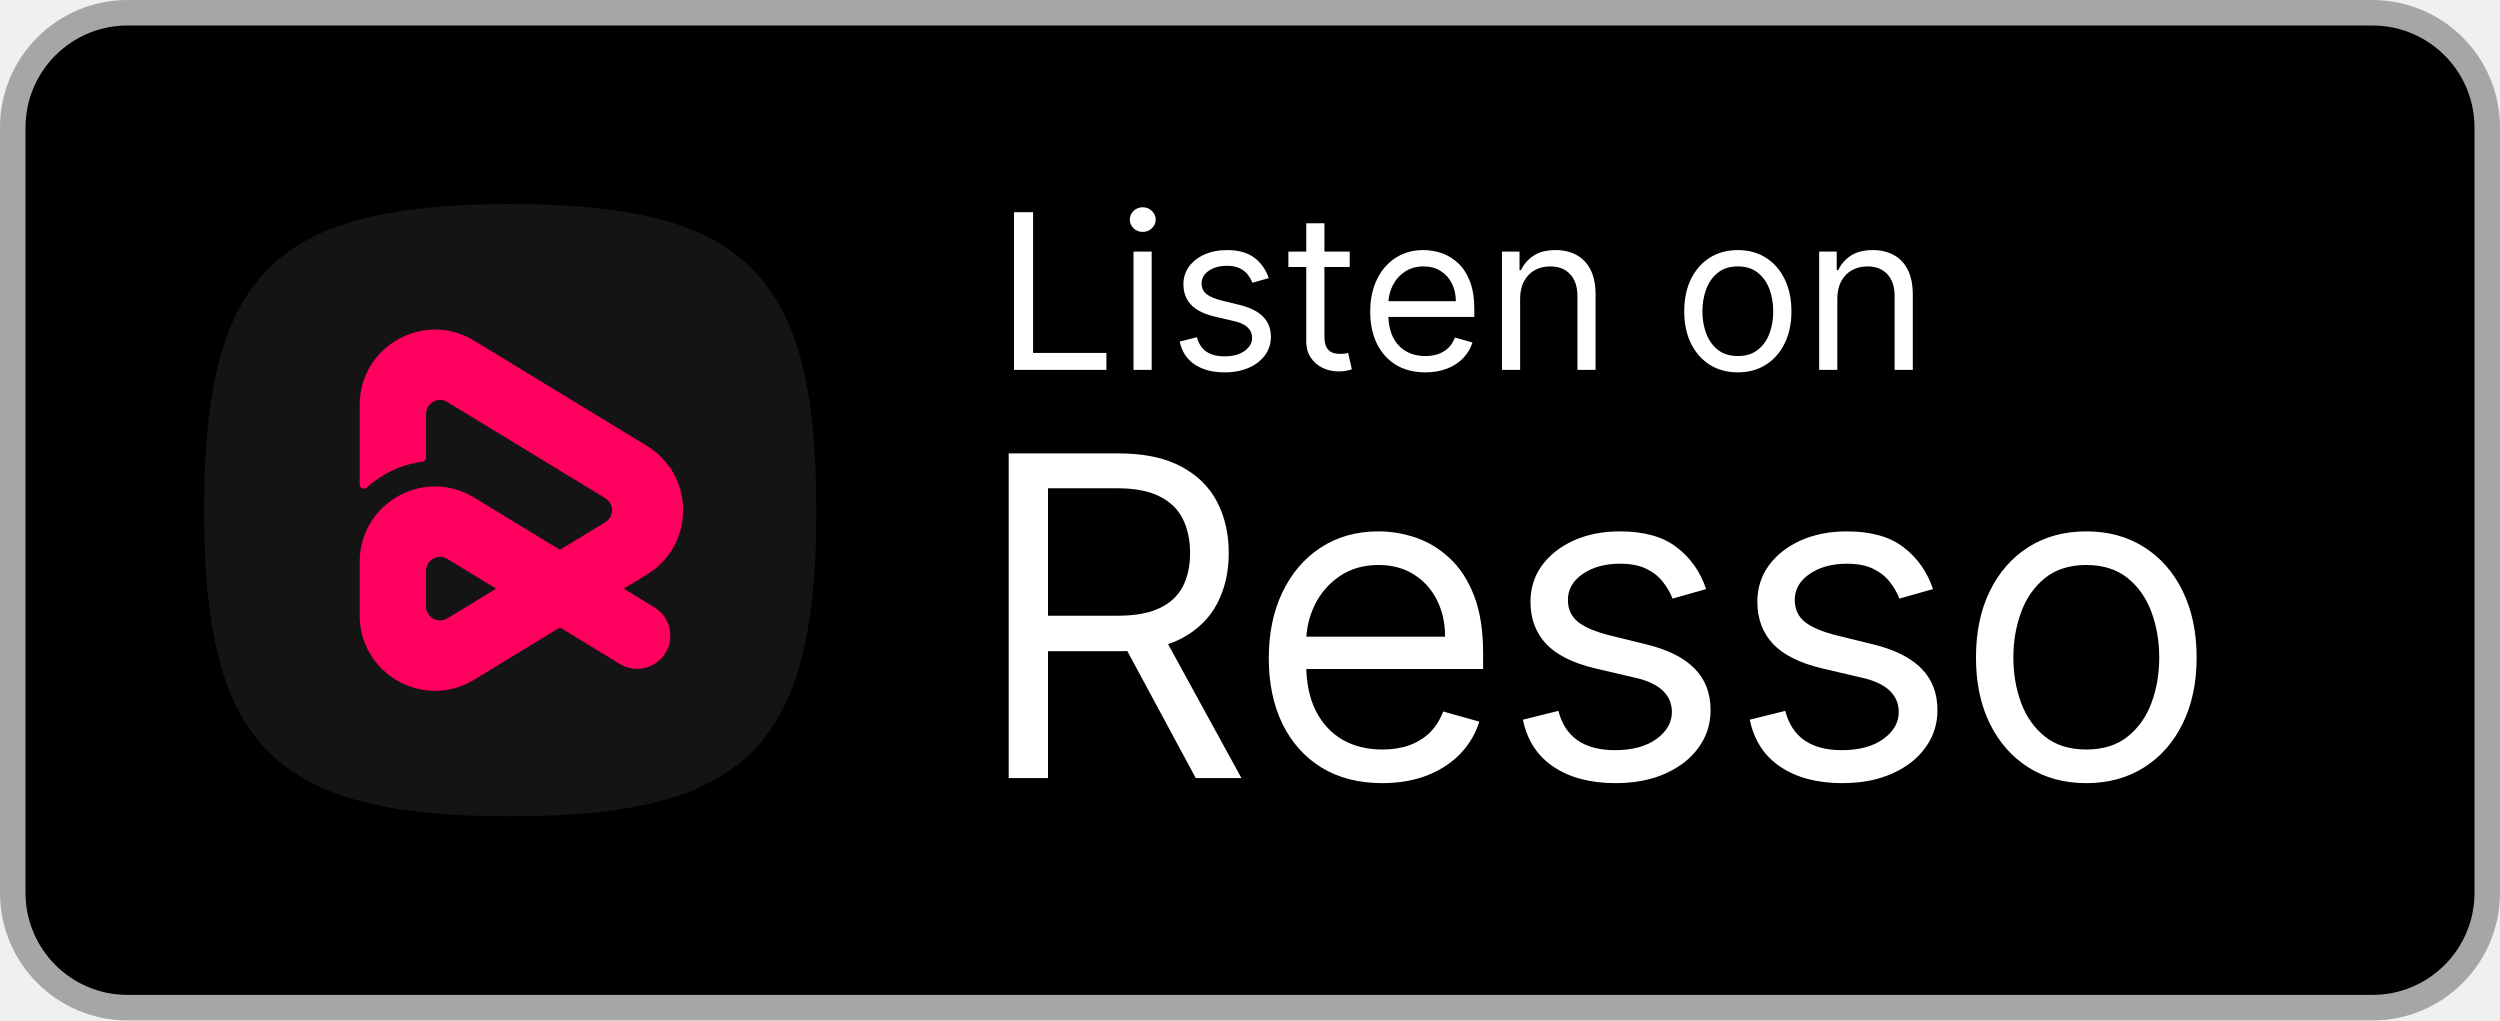
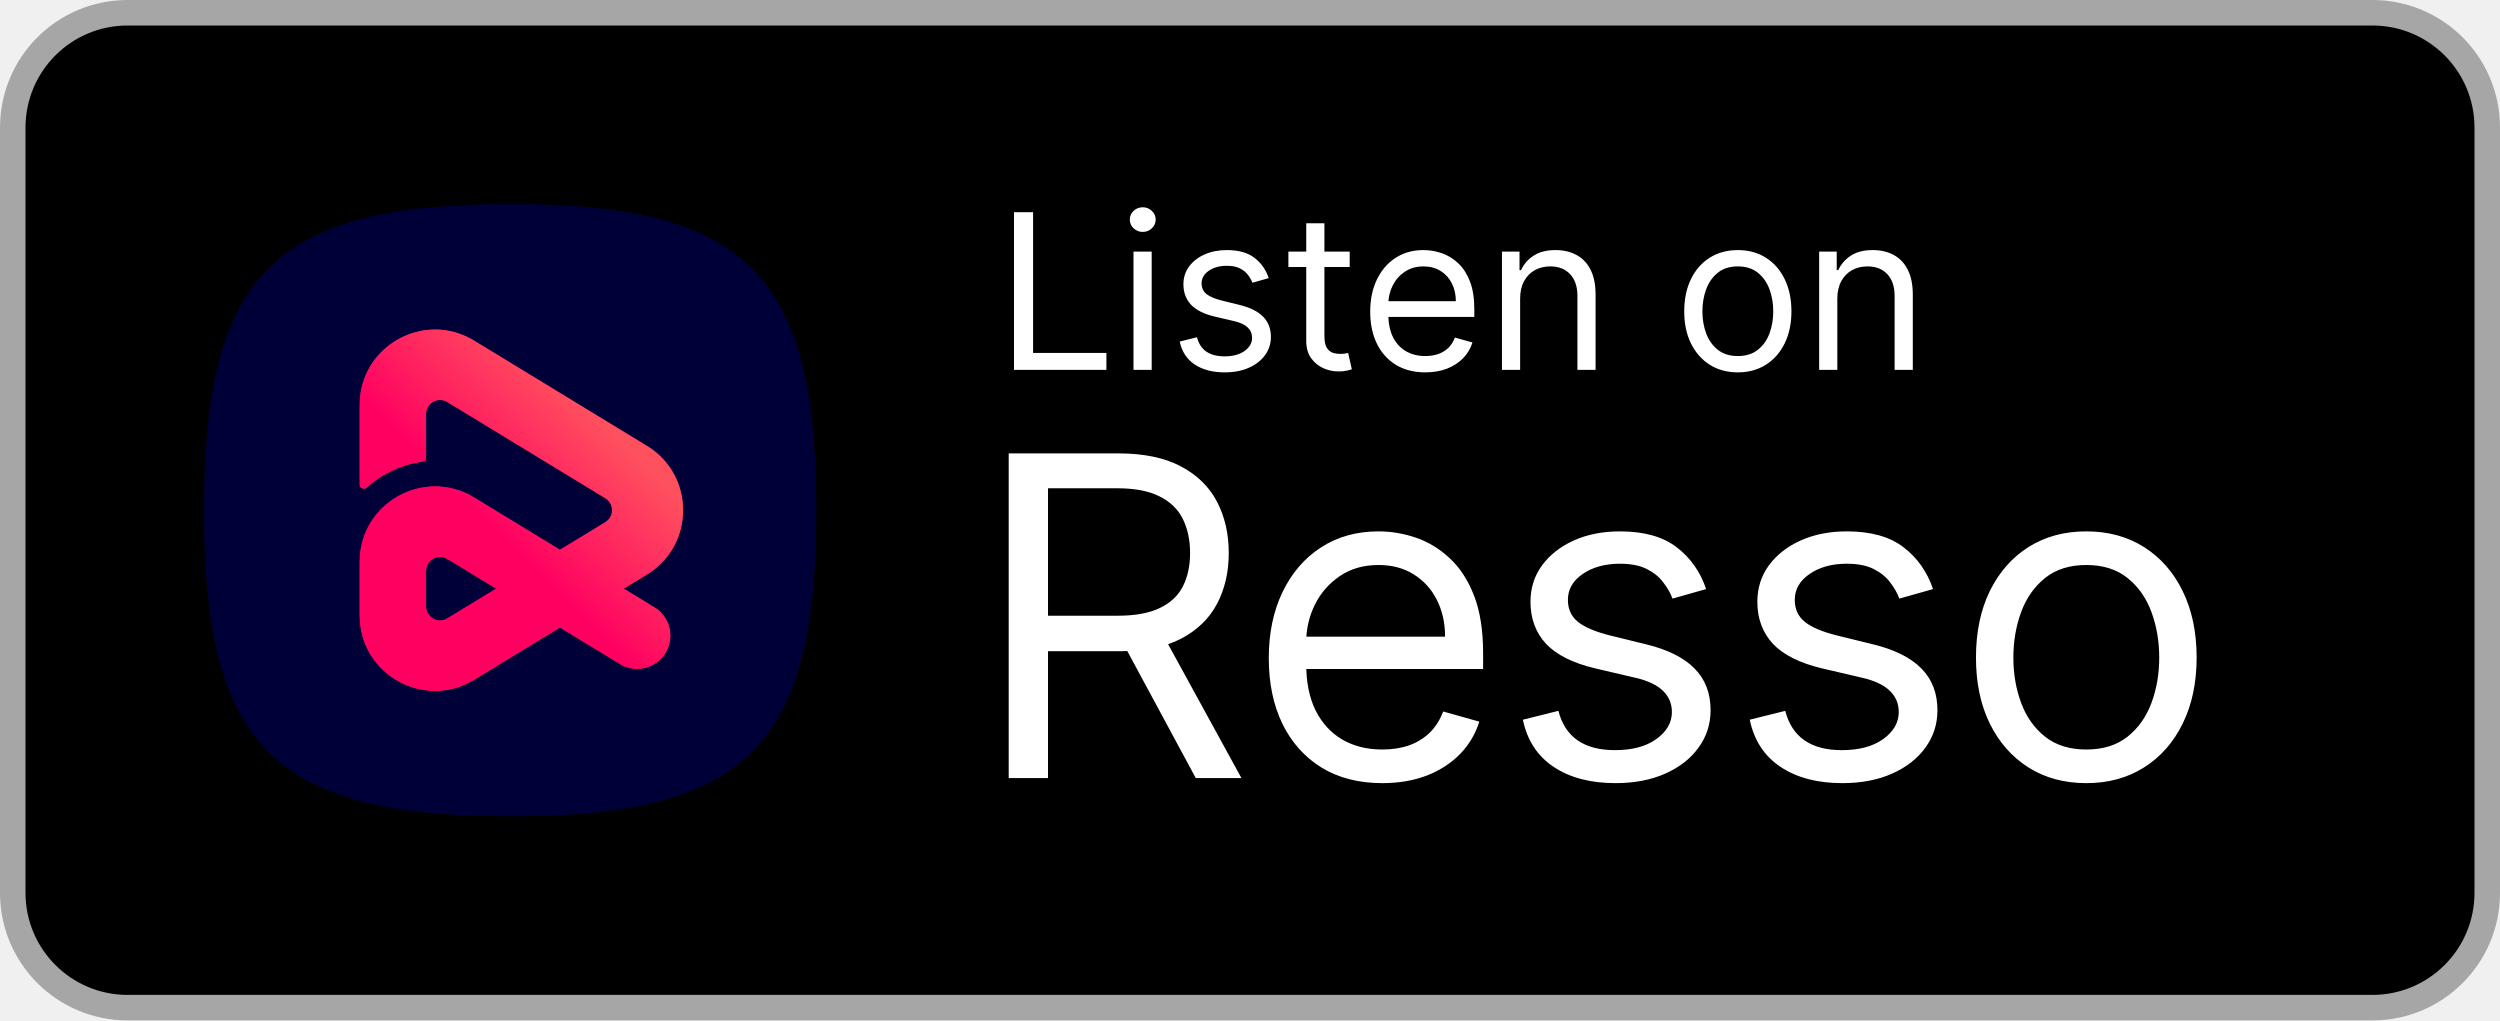
<svg xmlns="http://www.w3.org/2000/svg" width="98" height="40" viewBox="0 0 98 40" fill="none">
  <rect x="0.5" y="0.5" width="97" height="39" rx="4.5" fill="black" />
-   <path d="M10.525 29.475C8.683 27.634 8 24.634 8 20C8 15.366 8.683 12.366 10.525 10.525C12.366 8.683 15.366 8 20 8C24.634 8 27.634 8.683 29.475 10.525C31.317 12.366 32 15.366 32 20C32 24.634 31.317 27.634 29.475 29.475C27.634 31.317 24.634 32 20 32C15.366 32 12.366 31.317 10.525 29.475Z" fill="#141414" />
-   <path fill-rule="evenodd" clip-rule="evenodd" d="M25.361 17.48L18.584 13.353C16.619 12.156 14.1 13.571 14.1 15.873V19C14.1 19.137 14.274 19.206 14.375 19.113C14.979 18.562 15.747 18.203 16.564 18.098C16.641 18.088 16.7 18.024 16.7 17.946V16.229C16.7 15.8 17.169 15.536 17.536 15.759L23.729 19.53C24.081 19.744 24.081 20.255 23.729 20.47L21.95 21.553L18.584 19.503C16.619 18.306 14.1 19.721 14.1 22.023V24.127V24.127C14.1 26.429 16.619 27.844 18.584 26.646L21.95 24.597L24.3 26.028C24.914 26.402 25.713 26.207 26.087 25.594C26.46 24.981 26.266 24.181 25.653 23.808L24.449 23.075L25.361 22.52C27.249 21.37 27.249 18.63 25.361 17.48ZM16.7 23.771V22.379C16.7 21.95 17.169 21.686 17.536 21.909L19.451 23.075L17.536 24.241C17.169 24.464 16.7 24.2 16.7 23.771Z" fill="#FF005F" />
+   <path d="M10.525 29.475C8.683 27.634 8 24.634 8 20C8 15.366 8.683 12.366 10.525 10.525C12.366 8.683 15.366 8 20 8C24.634 8 27.634 8.683 29.475 10.525C31.317 12.366 32 15.366 32 20C32 24.634 31.317 27.634 29.475 29.475C27.634 31.317 24.634 32 20 32C15.366 32 12.366 31.317 10.525 29.475Z" fill="#000039" />
+   <path fill-rule="evenodd" clip-rule="evenodd" d="M25.361 17.48L18.584 13.353C16.619 12.156 14.1 13.571 14.1 15.873V19C14.1 19.137 14.274 19.206 14.375 19.113C14.979 18.562 15.747 18.203 16.564 18.098C16.641 18.088 16.7 18.024 16.7 17.946V16.229C16.7 15.8 17.169 15.536 17.536 15.759L23.729 19.53C24.081 19.744 24.081 20.255 23.729 20.47L21.95 21.553L18.584 19.503C16.619 18.306 14.1 19.721 14.1 22.023V24.127C14.1 26.428 16.619 27.844 18.584 26.646L21.95 24.597L24.3 26.028C24.914 26.402 25.713 26.207 26.087 25.594C26.46 24.981 26.266 24.181 25.653 23.808L24.449 23.075L25.361 22.52C27.249 21.37 27.249 18.63 25.361 17.48ZM16.7 23.771V22.379C16.7 21.95 17.169 21.686 17.536 21.909L19.451 23.075L17.536 24.241C17.169 24.464 16.7 24.2 16.7 23.771Z" fill="#FF005F" />
+   <path fill-rule="evenodd" clip-rule="evenodd" d="M25.361 17.48L18.584 13.353C16.619 12.156 14.1 13.571 14.1 15.873V19C14.1 19.137 14.274 19.206 14.375 19.113C14.979 18.562 15.747 18.203 16.564 18.098C16.641 18.088 16.7 18.024 16.7 17.946V16.229C16.7 15.8 17.169 15.536 17.536 15.759L23.729 19.53C24.081 19.744 24.081 20.255 23.729 20.47L21.95 21.553L18.584 19.503C16.619 18.306 14.1 19.721 14.1 22.023V24.127C14.1 26.428 16.619 27.844 18.584 26.646L21.95 24.597L24.3 26.028C24.914 26.402 25.713 26.207 26.087 25.594C26.46 24.981 26.266 24.181 25.653 23.808L24.449 23.075L25.361 22.52C27.249 21.37 27.249 18.63 25.361 17.48ZM16.7 23.771V22.379C16.7 21.95 17.169 21.686 17.536 21.909L19.451 23.075L17.536 24.241C17.169 24.464 16.7 24.2 16.7 23.771Z" fill="url(#paint0_linear_120_93810)" />
  <path d="M39.749 14.5V8.318H40.497V13.836H43.371V14.5H39.749ZM44.433 14.5V9.864H45.146V14.5H44.433ZM44.795 9.091C44.657 9.091 44.537 9.044 44.436 8.949C44.338 8.854 44.288 8.741 44.288 8.608C44.288 8.475 44.338 8.361 44.436 8.267C44.537 8.172 44.657 8.125 44.795 8.125C44.934 8.125 45.053 8.172 45.152 8.267C45.252 8.361 45.303 8.475 45.303 8.608C45.303 8.741 45.252 8.854 45.152 8.949C45.053 9.044 44.934 9.091 44.795 9.091ZM49.734 10.902L49.094 11.083C49.054 10.976 48.995 10.873 48.916 10.772C48.84 10.67 48.735 10.585 48.602 10.519C48.47 10.452 48.3 10.419 48.092 10.419C47.809 10.419 47.572 10.484 47.383 10.615C47.196 10.744 47.102 10.908 47.102 11.107C47.102 11.284 47.167 11.424 47.295 11.527C47.424 11.629 47.626 11.715 47.899 11.783L48.587 11.952C49.002 12.053 49.311 12.207 49.514 12.414C49.717 12.62 49.819 12.884 49.819 13.208C49.819 13.474 49.742 13.711 49.59 13.921C49.439 14.13 49.227 14.295 48.956 14.415C48.684 14.536 48.368 14.597 48.008 14.597C47.535 14.597 47.144 14.494 46.834 14.289C46.524 14.084 46.328 13.784 46.245 13.389L46.921 13.22C46.986 13.47 47.107 13.657 47.286 13.782C47.468 13.906 47.704 13.969 47.996 13.969C48.328 13.969 48.591 13.898 48.787 13.758C48.984 13.615 49.082 13.444 49.082 13.244C49.082 13.083 49.026 12.948 48.913 12.84C48.801 12.729 48.628 12.647 48.394 12.592L47.621 12.411C47.197 12.311 46.885 12.155 46.686 11.943C46.489 11.73 46.39 11.463 46.39 11.143C46.39 10.882 46.463 10.65 46.61 10.449C46.759 10.248 46.962 10.09 47.217 9.975C47.475 9.861 47.766 9.803 48.092 9.803C48.551 9.803 48.911 9.904 49.173 10.105C49.437 10.306 49.624 10.572 49.734 10.902ZM52.908 9.864V10.467H50.505V9.864H52.908ZM51.205 8.753H51.917V13.172C51.917 13.373 51.947 13.524 52.005 13.625C52.065 13.723 52.142 13.79 52.234 13.824C52.329 13.856 52.429 13.872 52.533 13.872C52.612 13.872 52.676 13.868 52.727 13.86C52.777 13.85 52.817 13.842 52.847 13.836L52.992 14.476C52.944 14.494 52.876 14.512 52.79 14.53C52.703 14.55 52.594 14.56 52.461 14.56C52.26 14.56 52.062 14.517 51.869 14.431C51.678 14.344 51.519 14.212 51.392 14.035C51.267 13.858 51.205 13.635 51.205 13.365V8.753ZM55.873 14.597C55.426 14.597 55.041 14.498 54.717 14.301C54.395 14.102 54.147 13.824 53.972 13.468C53.798 13.11 53.712 12.693 53.712 12.218C53.712 11.743 53.798 11.325 53.972 10.962C54.147 10.598 54.39 10.314 54.702 10.111C55.016 9.906 55.382 9.803 55.801 9.803C56.042 9.803 56.281 9.844 56.516 9.924C56.752 10.005 56.966 10.135 57.159 10.316C57.352 10.495 57.506 10.733 57.621 11.029C57.736 11.325 57.793 11.689 57.793 12.121V12.423H54.219V11.807H57.069C57.069 11.546 57.016 11.312 56.912 11.107C56.809 10.902 56.662 10.74 56.471 10.621C56.282 10.502 56.058 10.443 55.801 10.443C55.517 10.443 55.272 10.514 55.064 10.655C54.859 10.793 54.701 10.974 54.59 11.198C54.48 11.421 54.424 11.661 54.424 11.916V12.327C54.424 12.677 54.485 12.974 54.605 13.217C54.728 13.459 54.898 13.643 55.116 13.77C55.333 13.894 55.586 13.957 55.873 13.957C56.06 13.957 56.229 13.931 56.38 13.878C56.533 13.824 56.665 13.743 56.776 13.637C56.886 13.528 56.972 13.393 57.032 13.232L57.721 13.425C57.648 13.659 57.526 13.864 57.355 14.041C57.184 14.216 56.973 14.353 56.721 14.452C56.47 14.548 56.187 14.597 55.873 14.597ZM59.589 11.711V14.5H58.877V9.864H59.565V10.588H59.625C59.734 10.353 59.899 10.164 60.12 10.021C60.342 9.876 60.627 9.803 60.977 9.803C61.291 9.803 61.566 9.868 61.801 9.996C62.037 10.123 62.22 10.316 62.351 10.576C62.482 10.834 62.547 11.16 62.547 11.554V14.5H61.835V11.602C61.835 11.238 61.74 10.954 61.551 10.751C61.362 10.546 61.102 10.443 60.772 10.443C60.545 10.443 60.342 10.492 60.163 10.591C59.985 10.69 59.846 10.834 59.743 11.023C59.64 11.212 59.589 11.441 59.589 11.711ZM68.123 14.597C67.704 14.597 67.337 14.497 67.021 14.298C66.707 14.098 66.462 13.82 66.285 13.462C66.11 13.104 66.022 12.685 66.022 12.206C66.022 11.723 66.11 11.301 66.285 10.941C66.462 10.581 66.707 10.301 67.021 10.102C67.337 9.903 67.704 9.803 68.123 9.803C68.541 9.803 68.908 9.903 69.222 10.102C69.538 10.301 69.783 10.581 69.958 10.941C70.135 11.301 70.224 11.723 70.224 12.206C70.224 12.685 70.135 13.104 69.958 13.462C69.783 13.82 69.538 14.098 69.222 14.298C68.908 14.497 68.541 14.597 68.123 14.597ZM68.123 13.957C68.441 13.957 68.703 13.875 68.908 13.712C69.113 13.549 69.265 13.335 69.364 13.069C69.462 12.804 69.511 12.516 69.511 12.206C69.511 11.896 69.462 11.607 69.364 11.34C69.265 11.072 69.113 10.856 68.908 10.691C68.703 10.526 68.441 10.443 68.123 10.443C67.805 10.443 67.543 10.526 67.338 10.691C67.133 10.856 66.981 11.072 66.882 11.34C66.784 11.607 66.734 11.896 66.734 12.206C66.734 12.516 66.784 12.804 66.882 13.069C66.981 13.335 67.133 13.549 67.338 13.712C67.543 13.875 67.805 13.957 68.123 13.957ZM72.023 11.711V14.5H71.311V9.864H71.999V10.588H72.06C72.168 10.353 72.333 10.164 72.555 10.021C72.776 9.876 73.062 9.803 73.412 9.803C73.726 9.803 74.001 9.868 74.236 9.996C74.472 10.123 74.655 10.316 74.785 10.576C74.916 10.834 74.982 11.16 74.982 11.554V14.5H74.269V11.602C74.269 11.238 74.175 10.954 73.986 10.751C73.796 10.546 73.537 10.443 73.207 10.443C72.979 10.443 72.776 10.492 72.597 10.591C72.42 10.69 72.28 10.834 72.177 11.023C72.075 11.212 72.023 11.441 72.023 11.711Z" fill="white" />
  <path d="M39.541 30.5V17.773H43.842C44.836 17.773 45.652 17.943 46.29 18.282C46.928 18.618 47.401 19.08 47.707 19.668C48.014 20.256 48.167 20.925 48.167 21.675C48.167 22.425 48.014 23.09 47.707 23.67C47.401 24.25 46.93 24.706 46.296 25.038C45.663 25.365 44.852 25.528 43.867 25.528H40.386V24.136H43.817C44.496 24.136 45.043 24.037 45.457 23.838C45.876 23.639 46.178 23.358 46.365 22.993C46.555 22.624 46.651 22.185 46.651 21.675C46.651 21.166 46.555 20.721 46.365 20.339C46.174 19.958 45.87 19.664 45.451 19.457C45.033 19.246 44.48 19.14 43.792 19.14H41.082V30.5H39.541ZM45.532 24.783L48.664 30.5H46.874L43.792 24.783H45.532ZM54.186 30.699C53.266 30.699 52.473 30.496 51.806 30.09C51.143 29.68 50.631 29.108 50.271 28.375C49.914 27.637 49.736 26.78 49.736 25.802C49.736 24.824 49.914 23.962 50.271 23.217C50.631 22.467 51.132 21.883 51.775 21.464C52.421 21.041 53.175 20.83 54.037 20.83C54.534 20.83 55.025 20.913 55.51 21.079C55.994 21.245 56.435 21.514 56.833 21.887C57.231 22.255 57.548 22.744 57.784 23.353C58.02 23.962 58.138 24.712 58.138 25.603V26.224H50.78V24.957H56.647C56.647 24.418 56.539 23.938 56.324 23.515C56.112 23.092 55.81 22.759 55.416 22.514C55.027 22.27 54.567 22.148 54.037 22.148C53.453 22.148 52.947 22.293 52.52 22.583C52.098 22.869 51.773 23.241 51.545 23.701C51.317 24.161 51.203 24.654 51.203 25.18V26.026C51.203 26.746 51.327 27.358 51.576 27.859C51.828 28.356 52.178 28.735 52.626 28.996C53.073 29.253 53.593 29.381 54.186 29.381C54.571 29.381 54.919 29.328 55.23 29.22C55.545 29.108 55.816 28.942 56.044 28.723C56.272 28.499 56.448 28.221 56.572 27.89L57.989 28.288C57.84 28.768 57.589 29.191 57.237 29.555C56.885 29.916 56.45 30.198 55.932 30.401C55.414 30.599 54.832 30.699 54.186 30.699ZM66.88 23.092L65.563 23.465C65.48 23.246 65.358 23.032 65.196 22.825C65.039 22.614 64.824 22.44 64.55 22.303C64.277 22.166 63.927 22.098 63.5 22.098C62.916 22.098 62.429 22.233 62.039 22.502C61.654 22.767 61.462 23.105 61.462 23.515C61.462 23.88 61.594 24.167 61.859 24.379C62.124 24.59 62.539 24.766 63.102 24.907L64.519 25.255C65.373 25.462 66.008 25.779 66.427 26.206C66.845 26.628 67.055 27.173 67.055 27.84C67.055 28.387 66.897 28.876 66.582 29.307C66.272 29.738 65.837 30.077 65.277 30.326C64.718 30.575 64.067 30.699 63.326 30.699C62.352 30.699 61.546 30.488 60.908 30.065C60.27 29.642 59.867 29.025 59.697 28.213L61.089 27.865C61.221 28.379 61.472 28.764 61.841 29.021C62.214 29.278 62.7 29.406 63.301 29.406C63.985 29.406 64.527 29.261 64.929 28.971C65.335 28.677 65.538 28.325 65.538 27.915C65.538 27.583 65.422 27.306 65.19 27.082C64.958 26.854 64.602 26.684 64.121 26.572L62.53 26.2C61.656 25.992 61.014 25.671 60.604 25.236C60.198 24.797 59.995 24.248 59.995 23.59C59.995 23.051 60.146 22.575 60.449 22.16C60.755 21.746 61.172 21.421 61.698 21.184C62.228 20.948 62.829 20.83 63.5 20.83C64.445 20.83 65.186 21.037 65.725 21.452C66.267 21.866 66.653 22.413 66.88 23.092ZM75.774 23.092L74.456 23.465C74.373 23.246 74.251 23.032 74.09 22.825C73.932 22.614 73.717 22.44 73.443 22.303C73.17 22.166 72.82 22.098 72.393 22.098C71.809 22.098 71.322 22.233 70.933 22.502C70.547 22.767 70.355 23.105 70.355 23.515C70.355 23.88 70.487 24.167 70.752 24.379C71.017 24.59 71.432 24.766 71.995 24.907L73.412 25.255C74.266 25.462 74.901 25.779 75.32 26.206C75.738 26.628 75.948 27.173 75.948 27.84C75.948 28.387 75.79 28.876 75.475 29.307C75.165 29.738 74.73 30.077 74.17 30.326C73.611 30.575 72.96 30.699 72.219 30.699C71.245 30.699 70.439 30.488 69.802 30.065C69.163 29.642 68.76 29.025 68.59 28.213L69.982 27.865C70.114 28.379 70.365 28.764 70.734 29.021C71.106 29.278 71.593 29.406 72.194 29.406C72.878 29.406 73.42 29.261 73.822 28.971C74.228 28.677 74.431 28.325 74.431 27.915C74.431 27.583 74.315 27.306 74.083 27.082C73.851 26.854 73.495 26.684 73.014 26.572L71.424 26.2C70.549 25.992 69.907 25.671 69.497 25.236C69.091 24.797 68.888 24.248 68.888 23.59C68.888 23.051 69.039 22.575 69.342 22.16C69.648 21.746 70.065 21.421 70.591 21.184C71.121 20.948 71.722 20.83 72.393 20.83C73.338 20.83 74.079 21.037 74.618 21.452C75.16 21.866 75.546 22.413 75.774 23.092ZM81.783 30.699C80.921 30.699 80.165 30.494 79.515 30.084C78.869 29.674 78.363 29.1 77.999 28.362C77.638 27.625 77.458 26.763 77.458 25.777C77.458 24.783 77.638 23.915 77.999 23.173C78.363 22.431 78.869 21.856 79.515 21.445C80.165 21.035 80.921 20.83 81.783 20.83C82.645 20.83 83.399 21.035 84.045 21.445C84.696 21.856 85.201 22.431 85.562 23.173C85.926 23.915 86.108 24.783 86.108 25.777C86.108 26.763 85.926 27.625 85.562 28.362C85.201 29.1 84.696 29.674 84.045 30.084C83.399 30.494 82.645 30.699 81.783 30.699ZM81.783 29.381C82.438 29.381 82.976 29.214 83.399 28.878C83.822 28.542 84.134 28.101 84.337 27.554C84.54 27.008 84.642 26.415 84.642 25.777C84.642 25.139 84.54 24.544 84.337 23.993C84.134 23.442 83.822 22.997 83.399 22.657C82.976 22.318 82.438 22.148 81.783 22.148C81.129 22.148 80.59 22.318 80.167 22.657C79.745 22.997 79.432 23.442 79.229 23.993C79.026 24.544 78.924 25.139 78.924 25.777C78.924 26.415 79.026 27.008 79.229 27.554C79.432 28.101 79.745 28.542 80.167 28.878C80.59 29.214 81.129 29.381 81.783 29.381Z" fill="white" />
  <rect x="0.5" y="0.5" width="97" height="39" rx="4.5" stroke="#A6A6A6" />
+   <defs>
+     <linearGradient id="paint0_linear_120_93810" x1="12.625" y1="27.075" x2="26.775" y2="12.925" gradientUnits="userSpaceOnUse">
+       <stop offset="0.458" stop-color="#FF0061" />
+       <stop offset="0.76" stop-color="#FF505E" />
+     </linearGradient>
+   </defs>
</svg>
